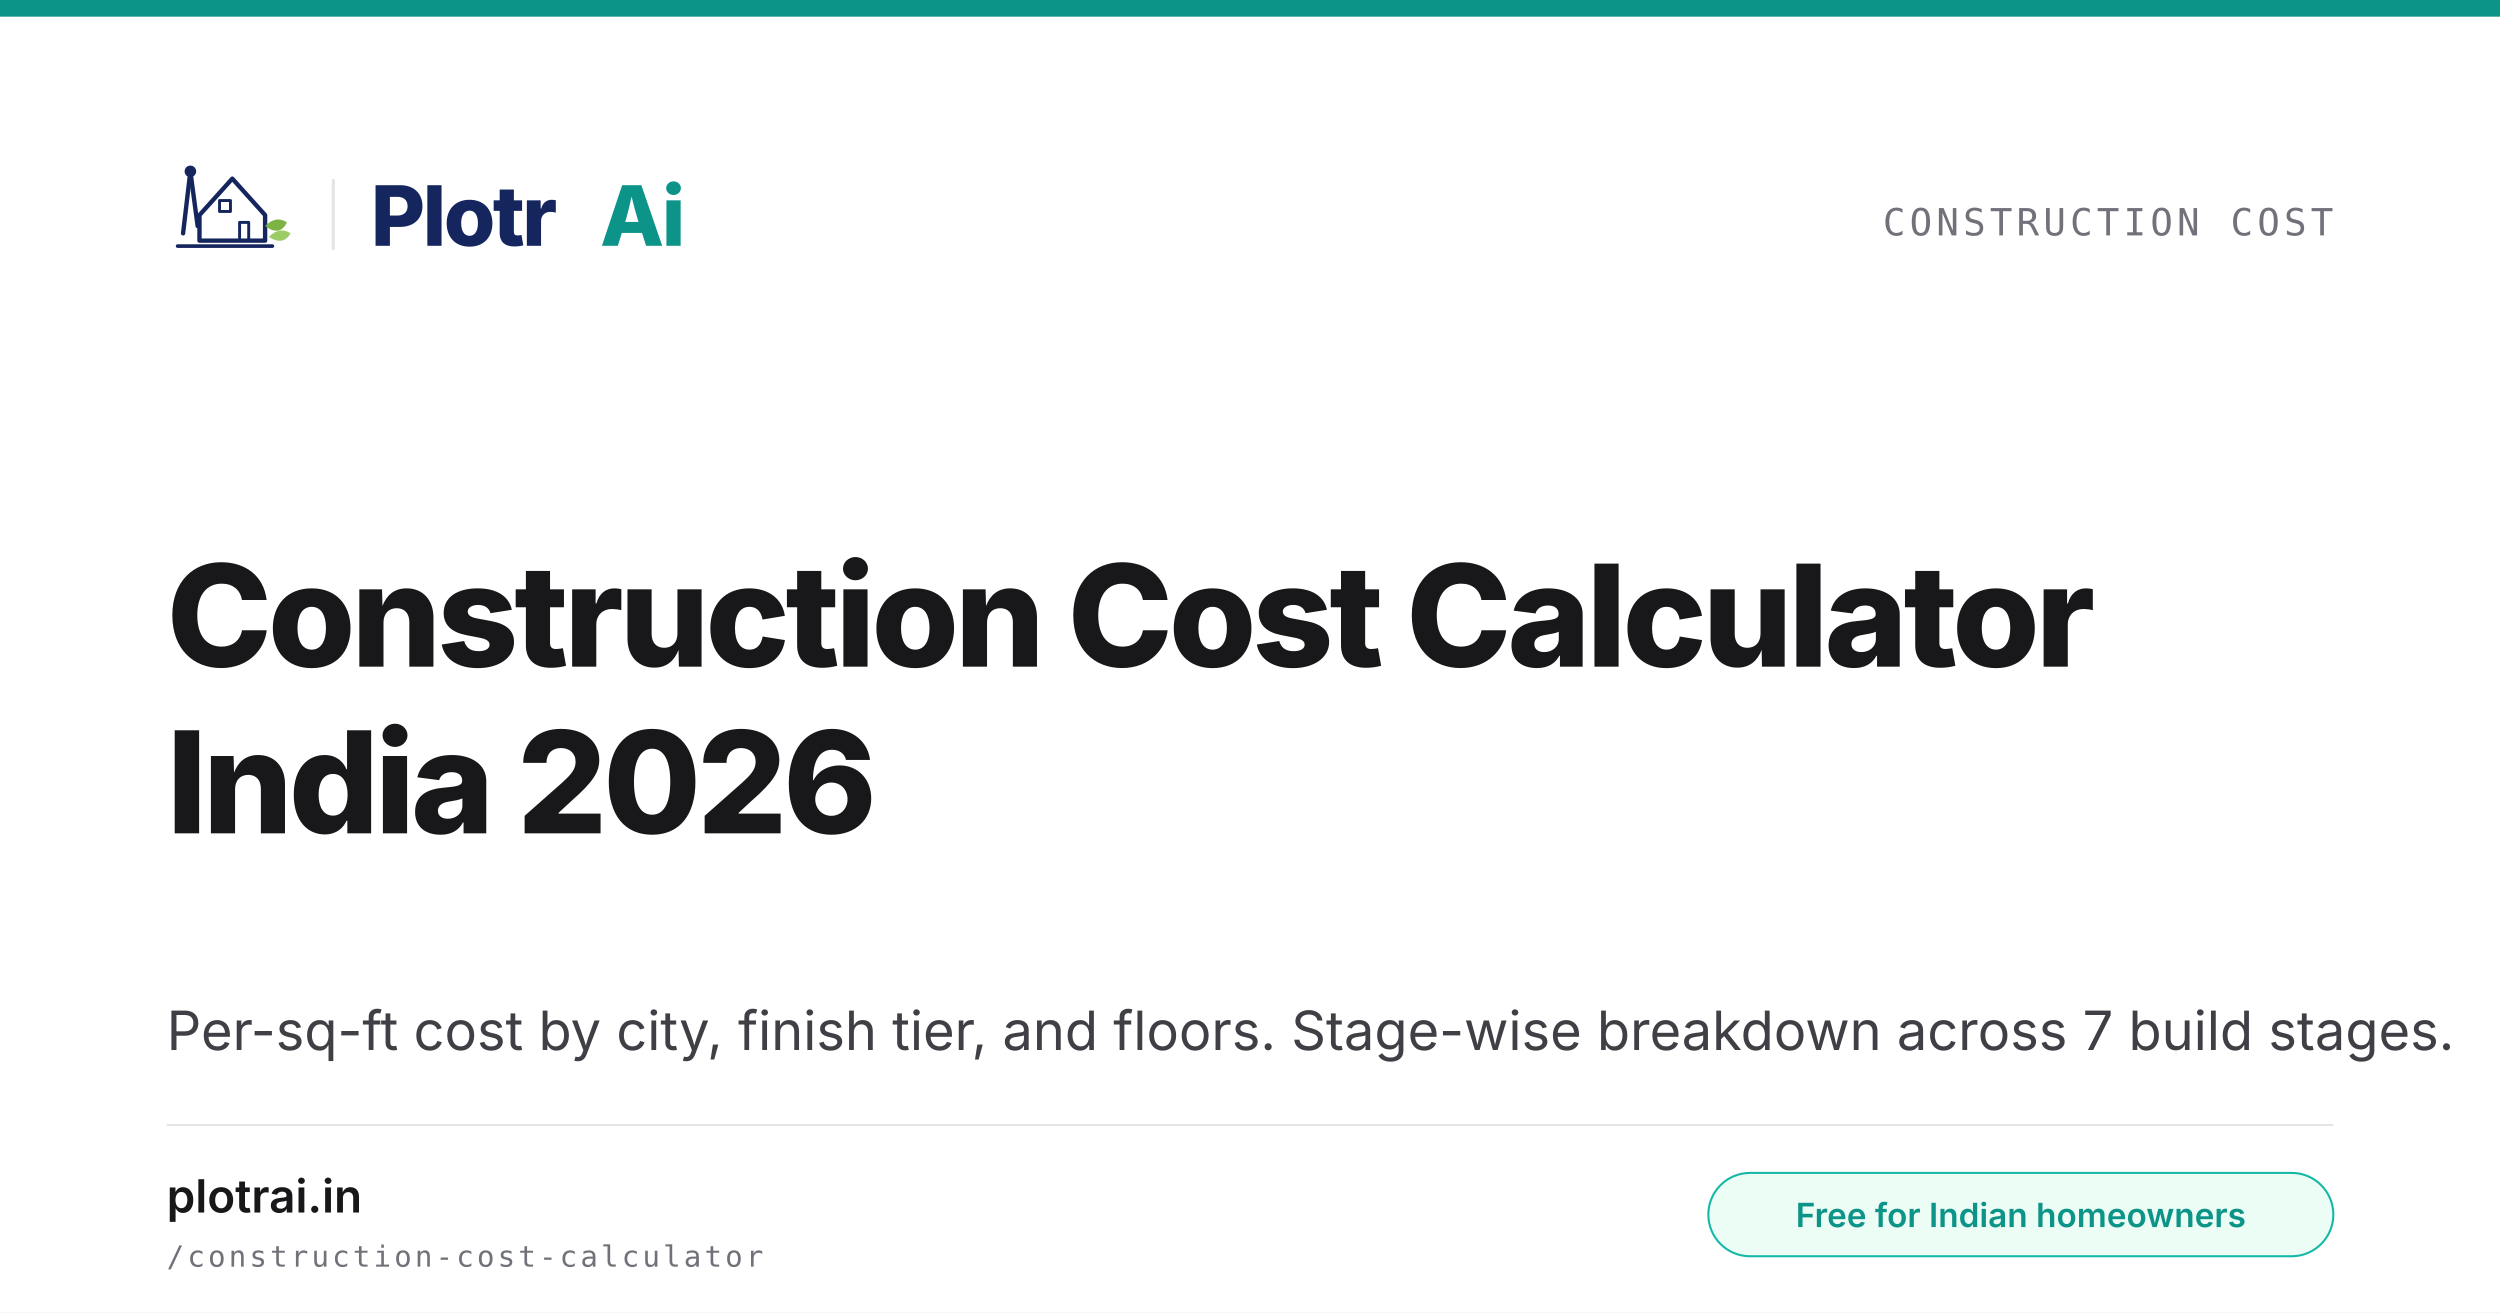
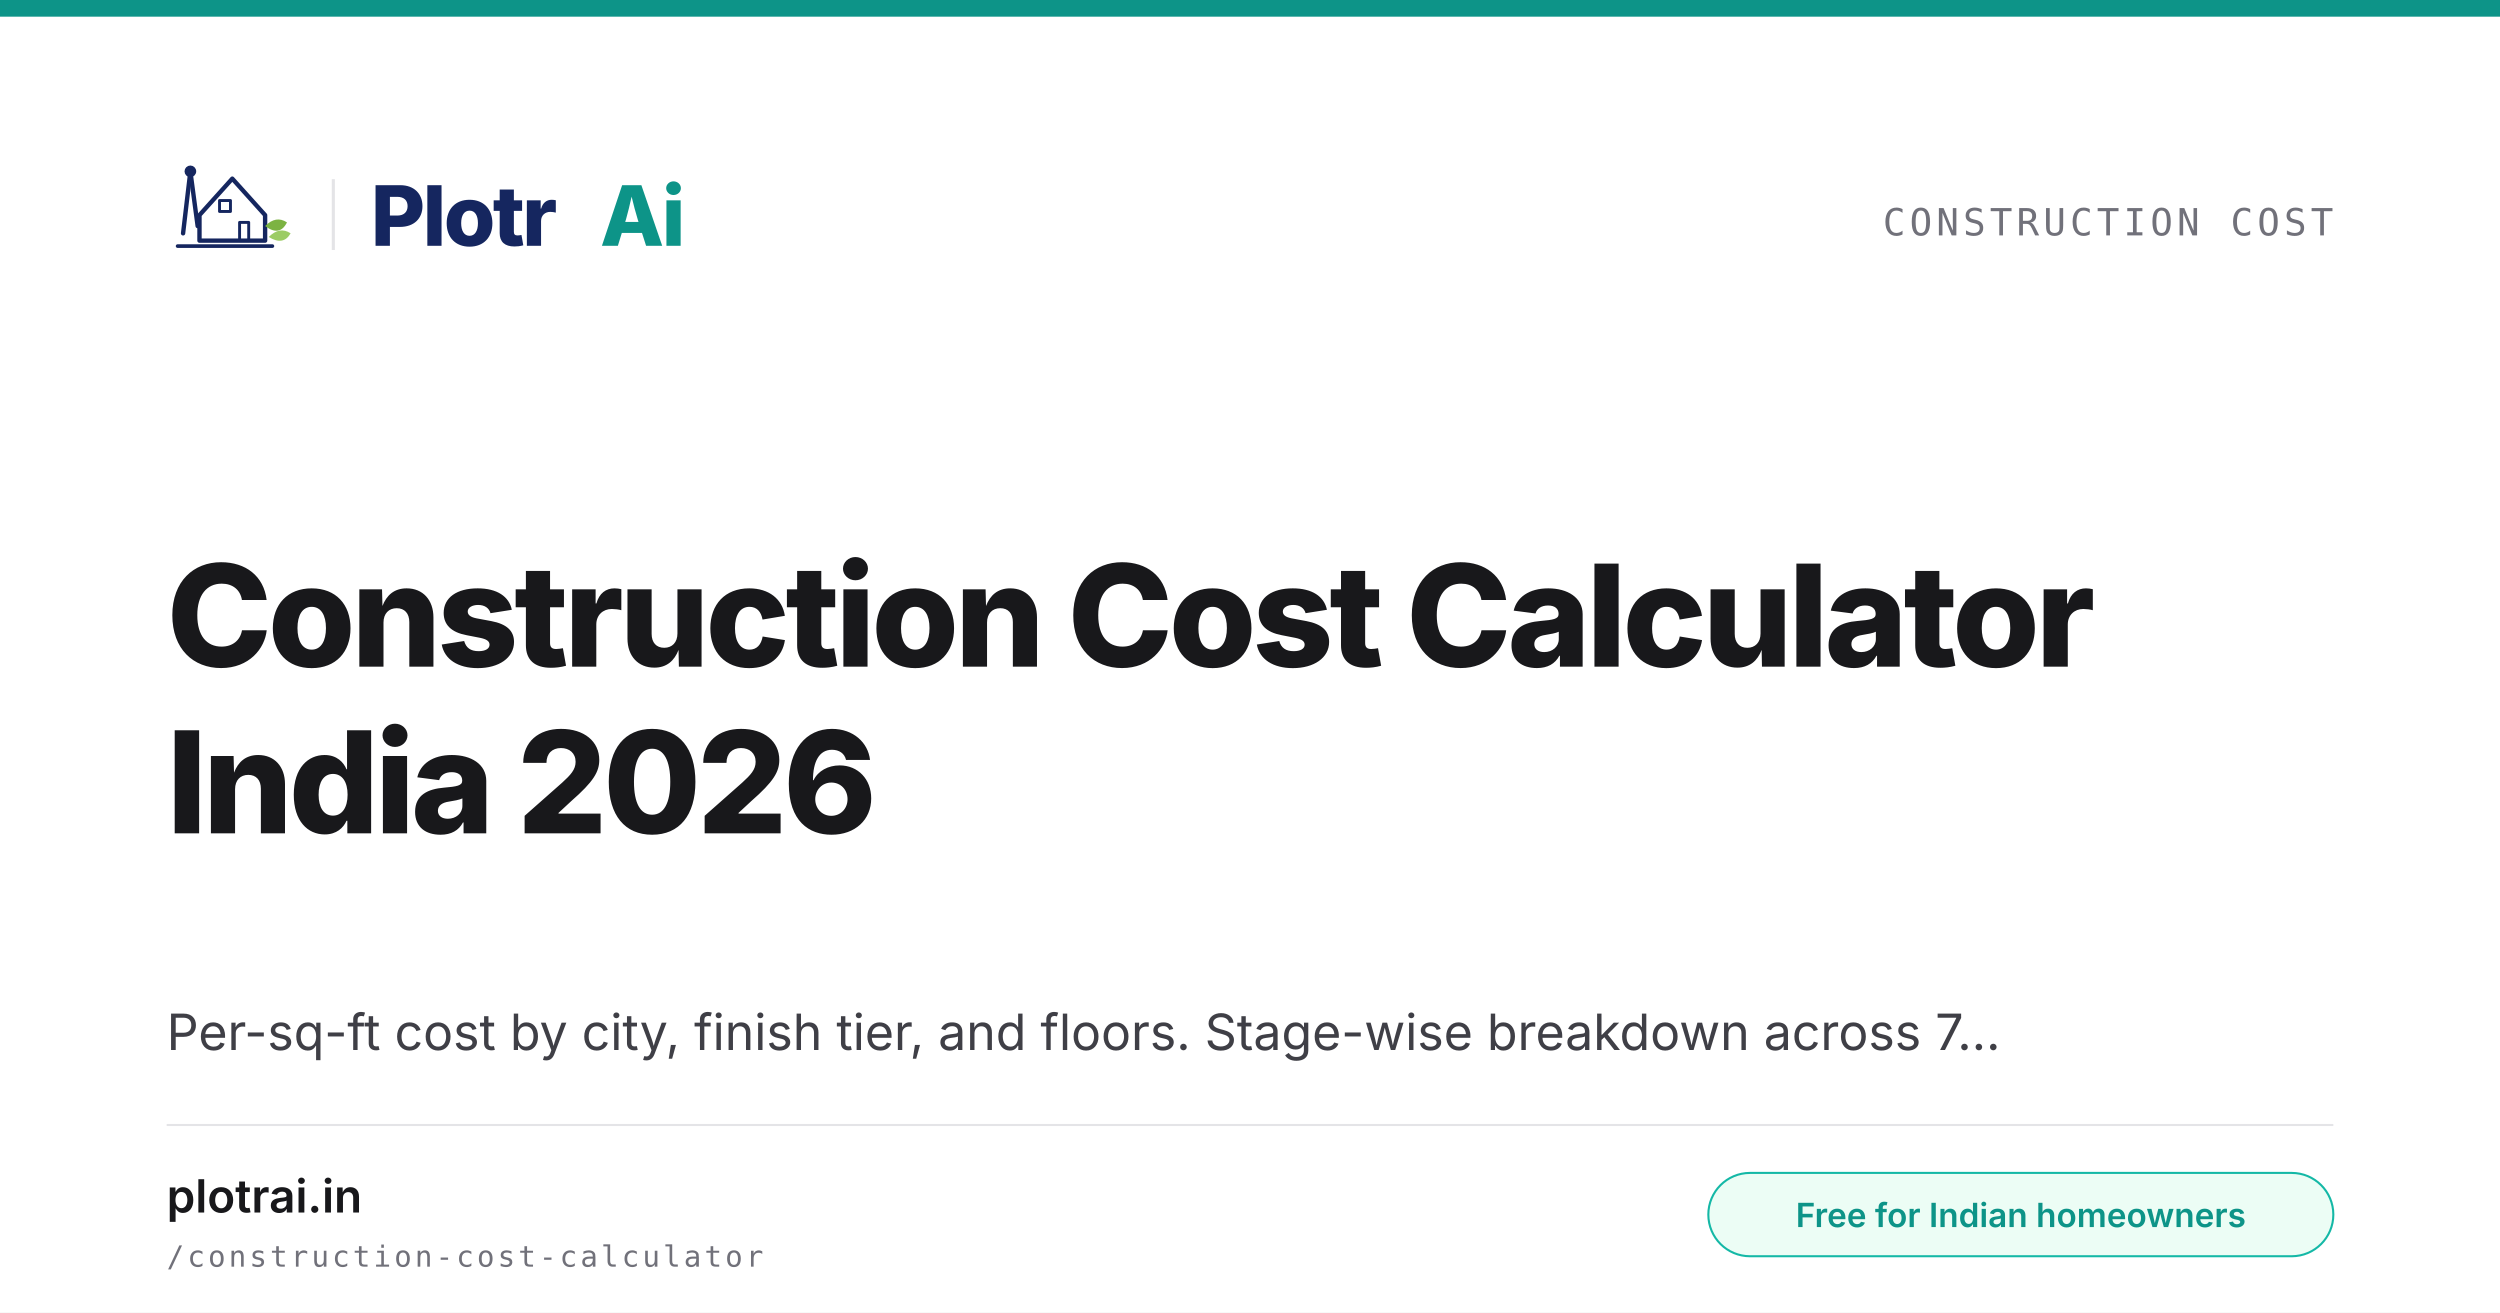
<svg xmlns="http://www.w3.org/2000/svg" width="1200" height="630" viewBox="0 0 1200 630">
  <defs>
    <style>
      .sans { font-family: 'Inter', 'Helvetica Neue', 'Helvetica', 'Arial', sans-serif; }
      .mono { font-family: 'JetBrains Mono', 'SF Mono', 'Menlo', 'Consolas', monospace; }
    </style>
  </defs>
  <rect width="1200" height="630" fill="#ffffff" />
  <rect x="0" y="0" width="1200" height="8" fill="#0d9488" />
  <g transform="translate(80, 70) scale(0.875)">
    <g stroke="#15265F" fill="none" stroke-width="2.4" stroke-linejoin="round" stroke-linecap="round">
      <circle cx="13" cy="14" r="2" fill="#15265F" />
      <line x1="13" y1="14" x2="9" y2="48" />
      <line x1="13" y1="14" x2="17" y2="44" />
      <path d="M 18 38 L 36 18 L 54 38 L 54 52 L 18 52 Z" />
      <rect x="29" y="30" width="6" height="6" stroke-width="1.6" />
      <rect x="40" y="42" width="5" height="10" stroke-width="1.6" />
      <line x1="6" y1="55" x2="58" y2="55" stroke-width="2" />
    </g>
    <path d="M 54 44 Q 60 38 66 42 Q 62 50 54 44 Z" fill="#7CB342" />
    <path d="M 56 50 Q 62 44 68 48 Q 64 55 56 50 Z" fill="#9CCC65" />
  </g>
  <line x1="160" y1="86" x2="160" y2="120" stroke="#e4e4e7" stroke-width="1.5" />
  <text x="178" y="118" class="sans" font-weight="800" font-size="40" letter-spacing="-1.2" fill="#15265F">Plotr</text>
  <text x="288" y="118" class="sans" font-weight="800" font-size="40" letter-spacing="-1.2" fill="#0d9488">Ai</text>
  <text x="1120" y="113" class="mono" text-anchor="end" font-size="18" letter-spacing="2" fill="#71717a">CONSTRUCTION COST</text>
  <text x="80" y="320" class="sans" font-weight="800" font-size="68" letter-spacing="-2" fill="#18181b">Construction Cost Calculator</text>
  <text x="80" y="400" class="sans" font-weight="800" font-size="68" letter-spacing="-2" fill="#18181b">India 2026</text>
-   <text x="80" y="504" class="sans" font-weight="400" font-size="26" fill="#3f3f46">Per-sq-ft cost by city, finish tier, and floors. Stage-wise breakdown across 7 build stages.</text>
+   <text x="80" y="504" class="sans" font-weight="400" font-size="24" fill="#3f3f46">Per-sq-ft cost by city, finish tier, and floors. Stage-wise breakdown across 7…</text>
  <line x1="80" y1="540" x2="1120" y2="540" stroke="#e4e4e7" stroke-width="1" />
  <text x="80" y="582" class="sans" font-weight="600" font-size="22" fill="#18181b">plotrai.in</text>
  <text x="80" y="608" class="mono" font-size="14" letter-spacing="1.5" fill="#71717a">/construction-cost-calculator</text>
  <rect x="820" y="563" width="300" height="40" rx="20" fill="#ecfdf5" stroke="#14b8a6" stroke-width="1" />
  <text x="970" y="589" class="sans" font-weight="600" font-size="16" text-anchor="middle" fill="#0d9488">Free for Indian homeowners</text>
</svg>
